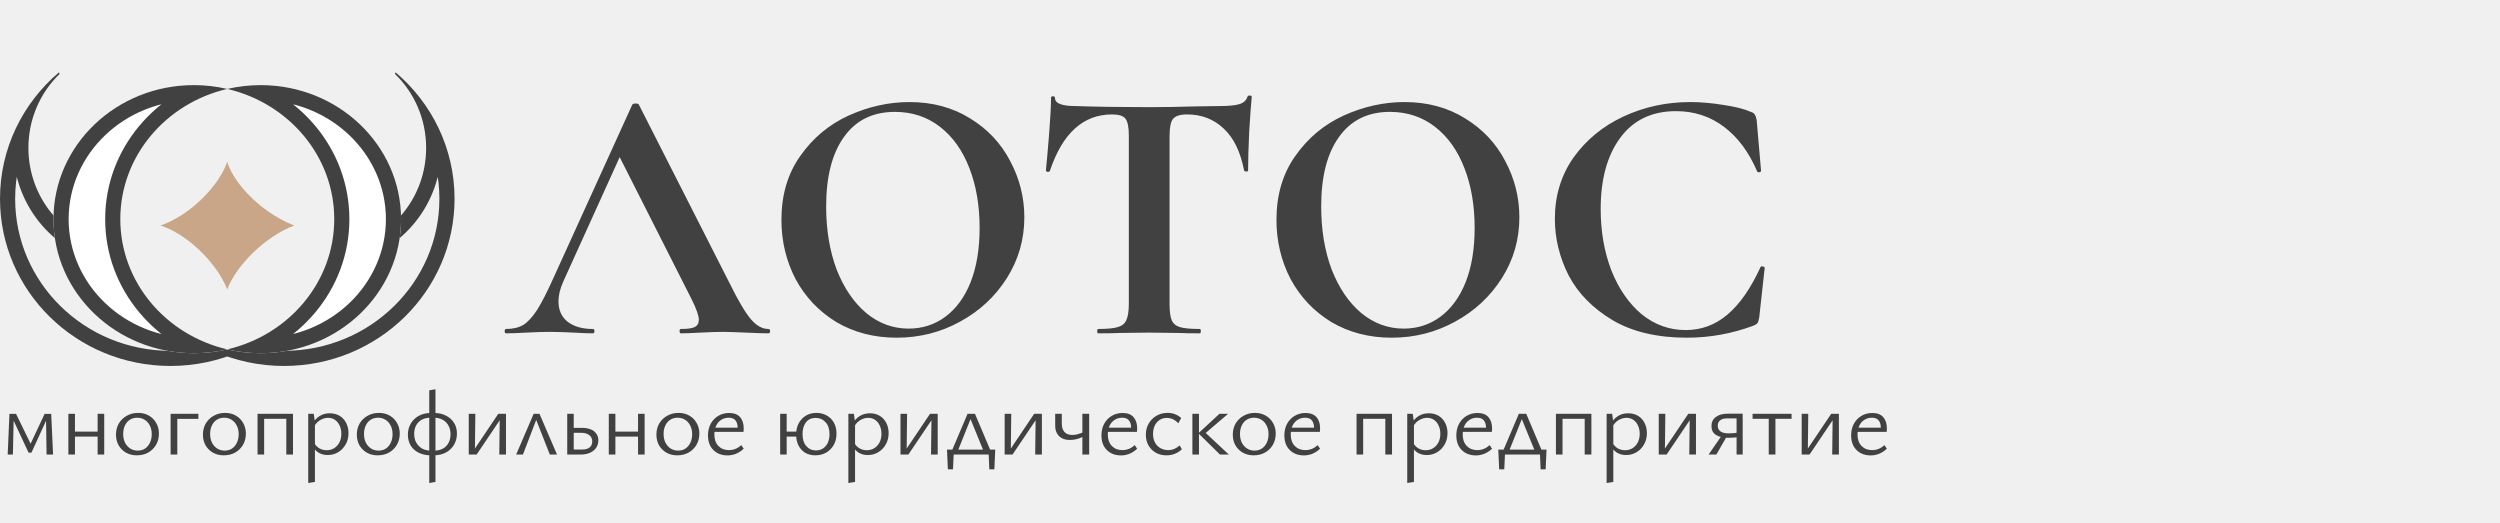
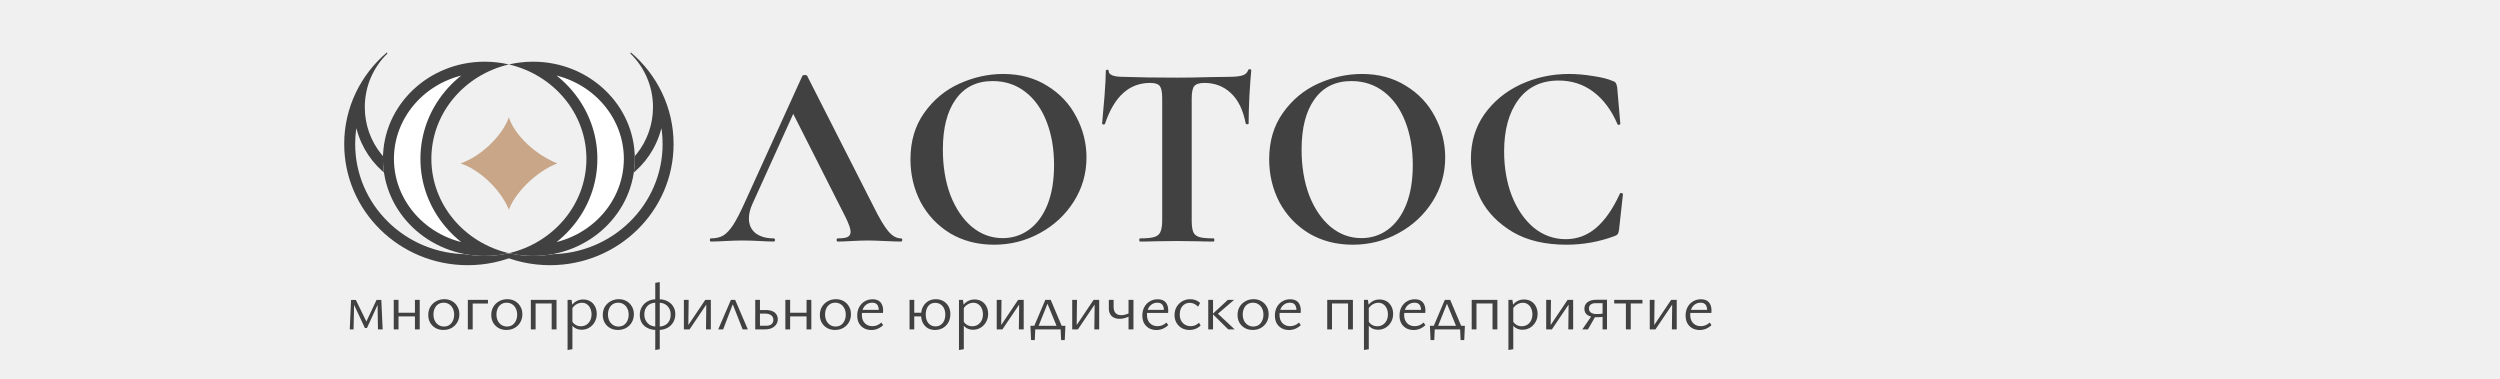
- <svg xmlns="http://www.w3.org/2000/svg" width="330" height="69" viewBox="0 0 330 69" fill="none">
+ <svg xmlns="http://www.w3.org/2000/svg" width="330" height="50" viewBox="0 0 330 69" fill="none">
  <mask id="path-1-inside-1_192_212" fill="white">
    <path fill-rule="evenodd" clip-rule="evenodd" d="M7.868 9.757C7.838 9.688 7.81 9.619 7.784 9.549C3.016 13.595 0 19.573 0 26.24C0 38.428 10.077 48.307 22.507 48.307C25.807 48.307 28.941 47.611 31.765 46.36C23.547 45.915 16.666 40.317 14.151 32.666C8.21 31.381 3.751 25.985 3.751 19.524C3.751 15.676 5.333 12.206 7.868 9.757Z" />
  </mask>
  <path d="M7.868 9.757L9.257 11.196L10.247 10.239L9.707 8.973L7.868 9.757ZM7.784 9.549L9.659 8.851L8.663 6.18L6.49 8.024L7.784 9.549ZM31.765 46.36L32.575 48.188L31.873 44.363L31.765 46.36ZM14.151 32.666L16.051 32.041L15.694 30.953L14.574 30.711L14.151 32.666ZM9.707 8.973C9.69 8.932 9.674 8.891 9.659 8.851L5.91 10.247C5.947 10.347 5.986 10.444 6.028 10.541L9.707 8.973ZM2 26.24C2 20.192 4.733 14.762 9.079 11.074L6.49 8.024C1.3 12.429 -2 18.953 -2 26.24H2ZM22.507 46.307C11.144 46.307 2 37.286 2 26.24H-2C-2 39.569 9.009 50.307 22.507 50.307V46.307ZM30.955 44.531C28.382 45.671 25.523 46.307 22.507 46.307V50.307C26.09 50.307 29.5 49.55 32.575 48.188L30.955 44.531ZM12.251 33.29C15.009 41.682 22.573 47.865 31.657 48.357L31.873 44.363C24.522 43.965 18.322 38.951 16.051 32.041L12.251 33.29ZM1.751 19.524C1.751 26.916 6.856 33.134 13.729 34.621L14.574 30.711C9.564 29.627 5.751 25.055 5.751 19.524H1.751ZM6.478 8.319C3.564 11.134 1.751 15.119 1.751 19.524H5.751C5.751 16.234 7.102 13.278 9.257 11.196L6.478 8.319Z" fill="#414141" mask="url(#path-1-inside-1_192_212)" />
  <mask id="path-3-inside-2_192_212" fill="white">
    <path fill-rule="evenodd" clip-rule="evenodd" d="M52.133 9.757C52.162 9.688 52.19 9.619 52.215 9.549C56.983 13.595 60 19.573 60 26.24C60 38.428 49.923 48.307 37.493 48.307C34.193 48.307 31.059 47.611 28.235 46.36C36.453 45.915 43.334 40.317 45.849 32.666C51.79 31.381 56.249 25.985 56.249 19.524C56.249 15.676 54.667 12.206 52.133 9.757Z" />
  </mask>
  <path d="M52.133 9.757L50.743 11.195L49.753 10.239L50.293 8.973L52.133 9.757ZM52.215 9.549L50.341 8.851L51.337 6.18L53.51 8.024L52.215 9.549ZM28.235 46.36L27.425 48.188L28.127 44.362L28.235 46.36ZM45.849 32.666L43.949 32.041L44.306 30.953L45.426 30.711L45.849 32.666ZM50.293 8.973C50.31 8.932 50.326 8.891 50.341 8.851L54.09 10.247C54.053 10.346 54.014 10.444 53.972 10.541L50.293 8.973ZM58 26.24C58 20.192 55.267 14.762 50.921 11.074L53.51 8.024C58.7 12.429 62 18.953 62 26.24H58ZM37.493 46.307C48.856 46.307 58 37.286 58 26.24H62C62 39.569 50.991 50.307 37.493 50.307V46.307ZM29.045 44.531C31.618 45.671 34.477 46.307 37.493 46.307V50.307C33.91 50.307 30.5 49.55 27.425 48.188L29.045 44.531ZM47.749 33.29C44.99 41.682 37.427 47.865 28.343 48.357L28.127 44.362C35.478 43.965 41.678 38.951 43.949 32.041L47.749 33.29ZM58.249 19.524C58.249 26.916 53.144 33.135 46.271 34.621L45.426 30.711C50.436 29.628 54.249 25.055 54.249 19.524H58.249ZM53.522 8.319C56.436 11.134 58.249 15.119 58.249 19.524H54.249C54.249 16.233 52.898 13.278 50.743 11.195L53.522 8.319Z" fill="#414141" mask="url(#path-3-inside-2_192_212)" />
  <path d="M38.824 29.771C35.023 31.204 31.161 35.053 30 38.196C28.4 34.252 24.27 30.707 21.177 29.771C25.047 28.45 28.89 24.588 30 21.345C30.547 23.48 33.654 27.668 38.824 29.771Z" fill="#C8A687" />
  <mask id="path-6-inside-3_192_212" fill="white">
    <path fill-rule="evenodd" clip-rule="evenodd" d="M30 46.117C38.104 44.227 44.118 37.248 44.118 28.928C44.118 20.608 38.104 13.629 30 11.739C31.414 11.409 32.892 11.234 34.412 11.234C44.646 11.234 52.941 19.156 52.941 28.928C52.941 38.7 44.646 46.622 34.412 46.622C32.892 46.622 31.414 46.447 30 46.117ZM30 46.117C28.586 46.447 27.109 46.622 25.588 46.622C15.355 46.622 7.059 38.7 7.059 28.928C7.059 19.156 15.355 11.234 25.588 11.234C27.109 11.234 28.586 11.409 30 11.739C21.897 13.629 15.883 20.608 15.883 28.928C15.883 37.248 21.897 44.227 30 46.117Z" />
  </mask>
  <path fill-rule="evenodd" clip-rule="evenodd" d="M30 46.117C38.104 44.227 44.118 37.248 44.118 28.928C44.118 20.608 38.104 13.629 30 11.739C31.414 11.409 32.892 11.234 34.412 11.234C44.646 11.234 52.941 19.156 52.941 28.928C52.941 38.7 44.646 46.622 34.412 46.622C32.892 46.622 31.414 46.447 30 46.117ZM30 46.117C28.586 46.447 27.109 46.622 25.588 46.622C15.355 46.622 7.059 38.7 7.059 28.928C7.059 19.156 15.355 11.234 25.588 11.234C27.109 11.234 28.586 11.409 30 11.739C21.897 13.629 15.883 20.608 15.883 28.928C15.883 37.248 21.897 44.227 30 46.117Z" fill="white" />
  <path d="M42.118 28.928C42.118 36.239 36.824 42.472 29.546 44.17L30.454 48.065C39.384 45.983 46.118 38.258 46.118 28.928H42.118ZM29.546 13.687C36.824 15.384 42.118 21.617 42.118 28.928H46.118C46.118 19.599 39.384 11.874 30.454 9.791L29.546 13.687ZM30.454 13.687C31.72 13.391 33.045 13.234 34.412 13.234V9.234C32.738 9.234 31.108 9.427 29.546 9.791L30.454 13.687ZM34.412 13.234C43.629 13.234 50.941 20.347 50.941 28.928H54.941C54.941 17.965 45.662 9.234 34.412 9.234V13.234ZM50.941 28.928C50.941 37.51 43.629 44.622 34.412 44.622V48.622C45.662 48.622 54.941 39.891 54.941 28.928H50.941ZM34.412 44.622C33.045 44.622 31.72 44.465 30.454 44.17L29.546 48.065C31.108 48.429 32.738 48.622 34.412 48.622V44.622ZM29.546 44.17C28.28 44.465 26.955 44.622 25.588 44.622V48.622C27.262 48.622 28.892 48.429 30.454 48.065L29.546 44.17ZM25.588 44.622C16.372 44.622 9.059 37.51 9.059 28.928H5.059C5.059 39.891 14.338 48.622 25.588 48.622V44.622ZM9.059 28.928C9.059 20.347 16.372 13.234 25.588 13.234V9.234C14.338 9.234 5.059 17.965 5.059 28.928H9.059ZM25.588 13.234C26.955 13.234 28.28 13.391 29.546 13.687L30.454 9.791C28.892 9.427 27.262 9.234 25.588 9.234V13.234ZM17.883 28.928C17.883 21.617 23.177 15.384 30.454 13.687L29.546 9.791C20.617 11.874 13.883 19.599 13.883 28.928H17.883ZM30.454 44.17C23.177 42.472 17.883 36.239 17.883 28.928H13.883C13.883 38.258 20.617 45.983 29.546 48.065L30.454 44.17Z" fill="#414141" mask="url(#path-6-inside-3_192_212)" />
  <path d="M66.808 44C66.68 44 66.616 43.904 66.616 43.712C66.616 43.52 66.68 43.424 66.808 43.424C67.704 43.424 68.456 43.248 69.064 42.896C69.672 42.512 70.28 41.856 70.888 40.928C71.496 39.968 72.216 38.56 73.048 36.704L83.464 13.808C83.528 13.712 83.672 13.664 83.896 13.664C84.152 13.664 84.296 13.712 84.328 13.808L96.328 37.424C97.448 39.696 98.376 41.264 99.112 42.128C99.848 42.992 100.616 43.424 101.416 43.424C101.576 43.424 101.656 43.52 101.656 43.712C101.656 43.904 101.576 44 101.416 44C100.776 44 99.784 43.968 98.44 43.904C97.032 43.84 96.024 43.808 95.416 43.808C94.616 43.808 93.64 43.84 92.488 43.904C91.4 43.968 90.536 44 89.896 44C89.768 44 89.704 43.904 89.704 43.712C89.704 43.52 89.768 43.424 89.896 43.424C90.728 43.424 91.32 43.344 91.672 43.184C92.056 42.992 92.248 42.672 92.248 42.224C92.248 41.68 91.928 40.768 91.288 39.488L81.544 20.24L83.896 16.112L74.344 37.184C73.928 38.112 73.72 38.976 73.72 39.776C73.72 40.928 74.12 41.824 74.92 42.464C75.752 43.104 76.856 43.424 78.232 43.424C78.392 43.424 78.472 43.52 78.472 43.712C78.472 43.904 78.392 44 78.232 44C77.656 44 76.824 43.968 75.736 43.904C74.52 43.84 73.464 43.808 72.568 43.808C71.704 43.808 70.664 43.84 69.448 43.904C68.36 43.968 67.48 44 66.808 44ZM118.365 44.576C115.389 44.576 112.733 43.888 110.397 42.512C108.093 41.104 106.301 39.216 105.021 36.848C103.773 34.448 103.149 31.84 103.149 29.024C103.149 25.728 103.981 22.912 105.645 20.576C107.309 18.208 109.437 16.432 112.029 15.248C114.653 14.064 117.325 13.472 120.045 13.472C123.085 13.472 125.757 14.192 128.061 15.632C130.365 17.04 132.125 18.912 133.341 21.248C134.589 23.584 135.213 26.064 135.213 28.688C135.213 31.6 134.445 34.272 132.909 36.704C131.373 39.136 129.309 41.056 126.717 42.464C124.157 43.872 121.373 44.576 118.365 44.576ZM119.949 43.376C121.741 43.376 123.341 42.864 124.749 41.84C126.189 40.784 127.309 39.264 128.109 37.28C128.909 35.264 129.309 32.864 129.309 30.08C129.309 27.136 128.861 24.512 127.965 22.208C127.069 19.872 125.773 18.048 124.077 16.736C122.381 15.424 120.397 14.768 118.125 14.768C115.213 14.768 112.973 15.872 111.405 18.08C109.837 20.256 109.053 23.312 109.053 27.248C109.053 30.352 109.517 33.136 110.445 35.6C111.405 38.032 112.701 39.936 114.333 41.312C115.997 42.688 117.869 43.376 119.949 43.376ZM146.797 15.104C142.989 15.104 140.253 17.584 138.589 22.544C138.557 22.64 138.461 22.688 138.301 22.688C138.141 22.656 138.061 22.592 138.061 22.496C138.189 21.216 138.333 19.568 138.493 17.552C138.653 15.504 138.733 13.968 138.733 12.944C138.733 12.784 138.813 12.704 138.973 12.704C139.165 12.704 139.261 12.784 139.261 12.944C139.261 13.648 140.173 14 141.997 14C144.749 14.096 147.965 14.144 151.645 14.144C153.533 14.144 155.533 14.112 157.645 14.048L160.909 14C162.125 14 163.005 13.92 163.549 13.76C164.125 13.6 164.493 13.28 164.653 12.8C164.685 12.672 164.781 12.608 164.941 12.608C165.133 12.608 165.229 12.672 165.229 12.8C165.133 13.76 165.021 15.296 164.893 17.408C164.797 19.52 164.749 21.216 164.749 22.496C164.749 22.592 164.669 22.64 164.509 22.64C164.349 22.64 164.253 22.592 164.221 22.496C163.741 20.032 162.845 18.192 161.533 16.976C160.221 15.728 158.605 15.104 156.685 15.104C155.757 15.104 155.133 15.312 154.813 15.728C154.525 16.112 154.381 16.864 154.381 17.984V40.112C154.381 41.104 154.477 41.824 154.669 42.272C154.861 42.72 155.229 43.024 155.773 43.184C156.317 43.344 157.181 43.424 158.365 43.424C158.461 43.424 158.509 43.52 158.509 43.712C158.509 43.904 158.461 44 158.365 44C157.213 44 156.301 43.984 155.629 43.952L151.645 43.904L147.757 43.952C147.085 43.984 146.157 44 144.973 44C144.877 44 144.829 43.904 144.829 43.712C144.829 43.52 144.877 43.424 144.973 43.424C146.125 43.424 146.973 43.344 147.517 43.184C148.093 43.024 148.477 42.72 148.669 42.272C148.893 41.792 149.005 41.072 149.005 40.112V17.888C149.005 16.8 148.861 16.064 148.573 15.68C148.285 15.296 147.693 15.104 146.797 15.104ZM183.709 44.576C180.733 44.576 178.077 43.888 175.741 42.512C173.437 41.104 171.645 39.216 170.365 36.848C169.117 34.448 168.493 31.84 168.493 29.024C168.493 25.728 169.325 22.912 170.989 20.576C172.653 18.208 174.781 16.432 177.373 15.248C179.997 14.064 182.669 13.472 185.389 13.472C188.429 13.472 191.101 14.192 193.405 15.632C195.709 17.04 197.469 18.912 198.685 21.248C199.933 23.584 200.557 26.064 200.557 28.688C200.557 31.6 199.789 34.272 198.253 36.704C196.717 39.136 194.653 41.056 192.061 42.464C189.501 43.872 186.717 44.576 183.709 44.576ZM185.293 43.376C187.085 43.376 188.685 42.864 190.093 41.84C191.533 40.784 192.653 39.264 193.453 37.28C194.253 35.264 194.653 32.864 194.653 30.08C194.653 27.136 194.205 24.512 193.309 22.208C192.413 19.872 191.117 18.048 189.421 16.736C187.725 15.424 185.741 14.768 183.469 14.768C180.557 14.768 178.317 15.872 176.749 18.08C175.181 20.256 174.397 23.312 174.397 27.248C174.397 30.352 174.861 33.136 175.789 35.6C176.749 38.032 178.045 39.936 179.677 41.312C181.341 42.688 183.213 43.376 185.293 43.376ZM223.099 13.472C224.507 13.472 225.979 13.6 227.515 13.856C229.051 14.08 230.251 14.384 231.115 14.768C231.403 14.864 231.579 14.992 231.643 15.152C231.739 15.28 231.819 15.52 231.883 15.872L232.459 22.544C232.459 22.64 232.379 22.704 232.219 22.736C232.059 22.768 231.963 22.72 231.931 22.592C230.843 20.064 229.387 18.112 227.563 16.736C225.739 15.36 223.627 14.672 221.227 14.672C218.059 14.672 215.611 15.84 213.883 18.176C212.155 20.512 211.291 23.648 211.291 27.584C211.291 30.528 211.755 33.216 212.683 35.648C213.643 38.08 214.971 40.016 216.667 41.456C218.395 42.864 220.347 43.568 222.523 43.568C224.571 43.568 226.395 42.896 227.995 41.552C229.627 40.176 231.083 38.096 232.363 35.312C232.395 35.184 232.491 35.136 232.651 35.168C232.843 35.2 232.939 35.264 232.939 35.36L232.219 41.888C232.155 42.272 232.075 42.528 231.979 42.656C231.915 42.752 231.739 42.864 231.451 42.992C228.603 44.048 225.675 44.576 222.667 44.576C218.763 44.576 215.499 43.808 212.875 42.272C210.251 40.704 208.315 38.736 207.067 36.368C205.851 33.968 205.243 31.472 205.243 28.88C205.243 25.84 206.059 23.152 207.691 20.816C209.355 18.48 211.547 16.672 214.267 15.392C217.019 14.112 219.963 13.472 223.099 13.472Z" fill="#414141" />
  <path d="M1.014 60L1.248 54.631H1.82L1.703 60H1.014ZM6.149 60L6.071 55.034L6.383 54.878L4.147 59.753H3.77L1.599 55.099L1.651 54.631H2.119L4.16 58.817H3.926L5.889 54.631H6.76L7.007 60H6.149ZM12.886 60V54.618H13.757V60H12.886ZM9.025 60V54.618H9.896V60H9.025ZM9.441 57.634V56.971H13.341V57.634H9.441ZM18.054 60.104C17.525 60.104 17.053 59.987 16.637 59.753C16.229 59.519 15.904 59.198 15.662 58.791C15.428 58.375 15.311 57.903 15.311 57.374C15.311 56.819 15.436 56.325 15.688 55.892C15.948 55.459 16.299 55.121 16.741 54.878C17.183 54.627 17.681 54.501 18.236 54.501C18.764 54.501 19.232 54.618 19.64 54.852C20.056 55.086 20.381 55.411 20.615 55.827C20.857 56.234 20.979 56.702 20.979 57.231C20.979 57.786 20.853 58.28 20.602 58.713C20.35 59.146 20.004 59.489 19.562 59.74C19.12 59.983 18.617 60.104 18.054 60.104ZM18.171 59.48C18.561 59.48 18.894 59.385 19.172 59.194C19.449 58.995 19.661 58.73 19.809 58.401C19.956 58.072 20.03 57.712 20.03 57.322C20.03 56.871 19.943 56.486 19.77 56.165C19.605 55.836 19.38 55.584 19.094 55.411C18.808 55.229 18.483 55.138 18.119 55.138C17.737 55.138 17.404 55.233 17.118 55.424C16.84 55.606 16.628 55.862 16.481 56.191C16.333 56.512 16.26 56.871 16.26 57.27C16.26 57.721 16.342 58.111 16.507 58.44C16.68 58.769 16.91 59.025 17.196 59.207C17.49 59.389 17.815 59.48 18.171 59.48ZM22.52 60V54.618H23.404V60H22.52ZM22.975 55.294V54.618H26.186V55.294H22.975ZM29.53 60.104C29.002 60.104 28.529 59.987 28.113 59.753C27.706 59.519 27.381 59.198 27.138 58.791C26.904 58.375 26.787 57.903 26.787 57.374C26.787 56.819 26.913 56.325 27.164 55.892C27.424 55.459 27.775 55.121 28.217 54.878C28.659 54.627 29.157 54.501 29.712 54.501C30.241 54.501 30.709 54.618 31.116 54.852C31.532 55.086 31.857 55.411 32.091 55.827C32.334 56.234 32.455 56.702 32.455 57.231C32.455 57.786 32.33 58.28 32.078 58.713C31.827 59.146 31.48 59.489 31.038 59.74C30.596 59.983 30.093 60.104 29.53 60.104ZM29.647 59.48C30.037 59.48 30.371 59.385 30.648 59.194C30.925 58.995 31.138 58.73 31.285 58.401C31.433 58.072 31.506 57.712 31.506 57.322C31.506 56.871 31.419 56.486 31.246 56.165C31.081 55.836 30.856 55.584 30.57 55.411C30.284 55.229 29.959 55.138 29.595 55.138C29.214 55.138 28.88 55.233 28.594 55.424C28.317 55.606 28.105 55.862 27.957 56.191C27.81 56.512 27.736 56.871 27.736 57.27C27.736 57.721 27.819 58.111 27.983 58.44C28.157 58.769 28.386 59.025 28.672 59.207C28.967 59.389 29.292 59.48 29.647 59.48ZM37.792 60V54.618H38.676V60H37.792ZM33.996 60V54.618H34.867V60H33.996ZM34.412 55.281V54.618H38.247V55.281H34.412ZM43.248 60.065C42.78 60.065 42.368 59.952 42.013 59.727C41.666 59.502 41.402 59.177 41.22 58.752L41.467 58.466C41.649 58.778 41.879 59.016 42.156 59.181C42.442 59.346 42.758 59.428 43.105 59.428C43.495 59.428 43.833 59.337 44.119 59.155C44.413 58.964 44.643 58.709 44.808 58.388C44.972 58.059 45.055 57.682 45.055 57.257C45.055 56.858 44.981 56.503 44.834 56.191C44.695 55.87 44.496 55.619 44.236 55.437C43.976 55.246 43.664 55.151 43.3 55.151C42.979 55.151 42.658 55.238 42.338 55.411C42.017 55.576 41.731 55.857 41.48 56.256L41.155 56.074C41.441 55.554 41.779 55.173 42.169 54.93C42.559 54.679 43.01 54.553 43.521 54.553C44.023 54.553 44.461 54.666 44.834 54.891C45.206 55.116 45.492 55.428 45.692 55.827C45.9 56.217 46.004 56.668 46.004 57.179C46.004 57.734 45.878 58.228 45.627 58.661C45.384 59.094 45.055 59.437 44.639 59.688C44.231 59.939 43.768 60.065 43.248 60.065ZM40.687 63.757V54.618H41.415L41.571 55.749V63.614L40.687 63.757ZM49.843 60.104C49.314 60.104 48.842 59.987 48.426 59.753C48.018 59.519 47.693 59.198 47.451 58.791C47.217 58.375 47.1 57.903 47.1 57.374C47.1 56.819 47.225 56.325 47.477 55.892C47.737 55.459 48.088 55.121 48.53 54.878C48.972 54.627 49.47 54.501 50.025 54.501C50.553 54.501 51.021 54.618 51.429 54.852C51.845 55.086 52.17 55.411 52.404 55.827C52.646 56.234 52.768 56.702 52.768 57.231C52.768 57.786 52.642 58.28 52.391 58.713C52.139 59.146 51.793 59.489 51.351 59.74C50.909 59.983 50.406 60.104 49.843 60.104ZM49.96 59.48C50.35 59.48 50.683 59.385 50.961 59.194C51.238 58.995 51.45 58.73 51.598 58.401C51.745 58.072 51.819 57.712 51.819 57.322C51.819 56.871 51.732 56.486 51.559 56.165C51.394 55.836 51.169 55.584 50.883 55.411C50.597 55.229 50.272 55.138 49.908 55.138C49.526 55.138 49.193 55.233 48.907 55.424C48.629 55.606 48.417 55.862 48.27 56.191C48.122 56.512 48.049 56.871 48.049 57.27C48.049 57.721 48.131 58.111 48.296 58.44C48.469 58.769 48.699 59.025 48.985 59.207C49.279 59.389 49.604 59.48 49.96 59.48ZM56.662 63.757V51.524L57.481 51.381V63.614L56.662 63.757ZM56.87 60.104C56.289 60.104 55.769 59.996 55.31 59.779C54.851 59.562 54.491 59.25 54.231 58.843C53.971 58.427 53.841 57.937 53.841 57.374C53.841 56.828 53.967 56.343 54.218 55.918C54.469 55.485 54.82 55.142 55.271 54.891C55.73 54.64 56.263 54.514 56.87 54.514V55.138C56.376 55.138 55.964 55.233 55.635 55.424C55.314 55.615 55.072 55.87 54.907 56.191C54.751 56.512 54.673 56.871 54.673 57.27C54.673 57.712 54.764 58.098 54.946 58.427C55.137 58.756 55.392 59.016 55.713 59.207C56.042 59.389 56.428 59.48 56.87 59.48V60.104ZM57.338 60.104V59.48C57.771 59.48 58.144 59.393 58.456 59.22C58.777 59.047 59.024 58.8 59.197 58.479C59.379 58.15 59.47 57.764 59.47 57.322C59.47 56.88 59.379 56.499 59.197 56.178C59.024 55.857 58.777 55.606 58.456 55.424C58.144 55.242 57.771 55.147 57.338 55.138V54.514C57.901 54.514 58.404 54.627 58.846 54.852C59.297 55.069 59.652 55.381 59.912 55.788C60.181 56.187 60.315 56.668 60.315 57.231C60.315 57.777 60.189 58.267 59.938 58.7C59.687 59.125 59.34 59.463 58.898 59.714C58.456 59.957 57.936 60.087 57.338 60.104ZM65.905 60L65.97 54.618H66.789V60H65.905ZM61.875 60V54.618H62.746L62.681 60H61.875ZM62.421 60V59.61L65.775 54.618H66.269V55.021L62.915 60H62.421ZM68.131 60L70.445 54.618H71.212L73.526 60H72.577L70.588 54.943H70.965L69.028 60H68.131ZM74.875 60V54.618H75.733V59.337H76.877C77.285 59.337 77.601 59.246 77.826 59.064C78.06 58.873 78.177 58.609 78.177 58.271C78.177 57.916 78.047 57.638 77.787 57.439C77.527 57.231 77.163 57.127 76.695 57.127H75.525V56.477H76.851C77.181 56.477 77.475 56.516 77.735 56.594C78.004 56.663 78.229 56.772 78.411 56.919C78.593 57.066 78.732 57.24 78.827 57.439C78.931 57.638 78.983 57.868 78.983 58.128C78.983 58.501 78.884 58.83 78.684 59.116C78.494 59.393 78.225 59.61 77.878 59.766C77.532 59.922 77.12 60 76.643 60H74.875ZM84.221 60V54.618H85.092V60H84.221ZM80.36 60V54.618H81.231V60H80.36ZM80.776 57.634V56.971H84.676V57.634H80.776ZM89.389 60.104C88.86 60.104 88.388 59.987 87.972 59.753C87.564 59.519 87.239 59.198 86.997 58.791C86.763 58.375 86.646 57.903 86.646 57.374C86.646 56.819 86.771 56.325 87.023 55.892C87.283 55.459 87.634 55.121 88.076 54.878C88.518 54.627 89.016 54.501 89.571 54.501C90.099 54.501 90.567 54.618 90.975 54.852C91.391 55.086 91.716 55.411 91.95 55.827C92.192 56.234 92.314 56.702 92.314 57.231C92.314 57.786 92.188 58.28 91.937 58.713C91.685 59.146 91.339 59.489 90.897 59.74C90.455 59.983 89.952 60.104 89.389 60.104ZM89.506 59.48C89.896 59.48 90.229 59.385 90.507 59.194C90.784 58.995 90.996 58.73 91.144 58.401C91.291 58.072 91.365 57.712 91.365 57.322C91.365 56.871 91.278 56.486 91.105 56.165C90.94 55.836 90.715 55.584 90.429 55.411C90.143 55.229 89.818 55.138 89.454 55.138C89.072 55.138 88.739 55.233 88.453 55.424C88.175 55.606 87.963 55.862 87.816 56.191C87.668 56.512 87.595 56.871 87.595 57.27C87.595 57.721 87.677 58.111 87.842 58.44C88.015 58.769 88.245 59.025 88.531 59.207C88.825 59.389 89.15 59.48 89.506 59.48ZM96.052 60.117C95.54 60.117 95.09 60.013 94.7 59.805C94.31 59.588 94.002 59.285 93.777 58.895C93.56 58.496 93.452 58.028 93.452 57.491C93.452 56.893 93.573 56.373 93.816 55.931C94.067 55.48 94.401 55.134 94.817 54.891C95.242 54.64 95.718 54.514 96.247 54.514C96.888 54.514 97.369 54.696 97.69 55.06C98.01 55.424 98.171 55.922 98.171 56.555C98.171 56.624 98.166 56.702 98.158 56.789C98.158 56.867 98.153 56.941 98.145 57.01H97.378V56.555C97.378 56.087 97.282 55.736 97.092 55.502C96.901 55.259 96.602 55.138 96.195 55.138C95.814 55.138 95.48 55.233 95.194 55.424C94.908 55.606 94.687 55.862 94.531 56.191C94.375 56.52 94.297 56.915 94.297 57.374C94.297 57.998 94.475 58.496 94.83 58.869C95.185 59.233 95.649 59.415 96.221 59.415C96.516 59.415 96.797 59.363 97.066 59.259C97.335 59.155 97.594 58.986 97.846 58.752L98.171 59.233C97.937 59.45 97.698 59.623 97.456 59.753C97.222 59.883 96.988 59.974 96.754 60.026C96.52 60.087 96.286 60.117 96.052 60.117ZM93.946 57.01L94.063 56.451H98.028V57.01H93.946ZM102.983 60V54.618H103.841V60H102.983ZM103.399 57.634V56.971H105.505V57.634H103.399ZM107.611 60.104C107.108 60.104 106.666 59.991 106.285 59.766C105.903 59.532 105.609 59.211 105.401 58.804C105.193 58.397 105.089 57.92 105.089 57.374C105.089 56.802 105.201 56.304 105.427 55.879C105.661 55.446 105.977 55.108 106.376 54.865C106.783 54.622 107.251 54.501 107.78 54.501C108.291 54.501 108.746 54.618 109.145 54.852C109.543 55.077 109.855 55.394 110.081 55.801C110.306 56.208 110.419 56.685 110.419 57.231C110.419 57.812 110.293 58.319 110.042 58.752C109.799 59.177 109.465 59.51 109.041 59.753C108.625 59.987 108.148 60.104 107.611 60.104ZM107.702 59.454C108.083 59.454 108.408 59.359 108.677 59.168C108.945 58.977 109.149 58.722 109.288 58.401C109.426 58.072 109.496 57.708 109.496 57.309C109.496 56.633 109.322 56.109 108.976 55.736C108.629 55.355 108.187 55.164 107.65 55.164C107.104 55.164 106.679 55.363 106.376 55.762C106.081 56.161 105.934 56.668 105.934 57.283C105.934 57.968 106.098 58.501 106.428 58.882C106.757 59.263 107.182 59.454 107.702 59.454ZM114.545 60.065C114.077 60.065 113.665 59.952 113.31 59.727C112.963 59.502 112.699 59.177 112.517 58.752L112.764 58.466C112.946 58.778 113.175 59.016 113.453 59.181C113.739 59.346 114.055 59.428 114.402 59.428C114.792 59.428 115.13 59.337 115.416 59.155C115.71 58.964 115.94 58.709 116.105 58.388C116.269 58.059 116.352 57.682 116.352 57.257C116.352 56.858 116.278 56.503 116.131 56.191C115.992 55.87 115.793 55.619 115.533 55.437C115.273 55.246 114.961 55.151 114.597 55.151C114.276 55.151 113.955 55.238 113.635 55.411C113.314 55.576 113.028 55.857 112.777 56.256L112.452 56.074C112.738 55.554 113.076 55.173 113.466 54.93C113.856 54.679 114.306 54.553 114.818 54.553C115.32 54.553 115.758 54.666 116.131 54.891C116.503 55.116 116.789 55.428 116.989 55.827C117.197 56.217 117.301 56.668 117.301 57.179C117.301 57.734 117.175 58.228 116.924 58.661C116.681 59.094 116.352 59.437 115.936 59.688C115.528 59.939 115.065 60.065 114.545 60.065ZM111.984 63.757V54.618H112.712L112.868 55.749V63.614L111.984 63.757ZM122.895 60L122.96 54.618H123.779V60H122.895ZM118.865 60V54.618H119.736L119.671 60H118.865ZM119.411 60V59.61L122.765 54.618H123.259V55.021L119.905 60H119.411ZM125.432 60L127.72 54.618H128.695L130.97 60H130.021L127.993 55.034H128.227L126.238 60H125.432ZM125.12 61.95L125.003 59.35H125.913L125.796 61.95H125.12ZM125.432 60L125.003 59.35H131.373L130.983 60H125.432ZM130.593 61.95L130.476 59.35H131.373L131.256 61.95H130.593ZM136.644 60L136.709 54.618H137.528V60H136.644ZM132.614 60V54.618H133.485L133.42 60H132.614ZM133.16 60V59.61L136.514 54.618H137.008V55.021L133.654 60H133.16ZM141.209 58.076C140.62 58.076 140.152 57.911 139.805 57.582C139.459 57.244 139.285 56.789 139.285 56.217V54.618H140.156V55.918C140.156 56.386 140.273 56.754 140.507 57.023C140.75 57.283 141.097 57.413 141.547 57.413C141.738 57.413 141.933 57.391 142.132 57.348C142.332 57.296 142.518 57.24 142.691 57.179C142.865 57.11 142.999 57.045 143.094 56.984L143.263 57.452C143.116 57.565 142.93 57.669 142.704 57.764C142.479 57.859 142.236 57.937 141.976 57.998C141.716 58.05 141.461 58.076 141.209 58.076ZM142.873 60V54.618H143.77V60H142.873ZM147.988 60.117C147.477 60.117 147.026 60.013 146.636 59.805C146.246 59.588 145.939 59.285 145.713 58.895C145.497 58.496 145.388 58.028 145.388 57.491C145.388 56.893 145.51 56.373 145.752 55.931C146.004 55.48 146.337 55.134 146.753 54.891C147.178 54.64 147.655 54.514 148.183 54.514C148.825 54.514 149.306 54.696 149.626 55.06C149.947 55.424 150.107 55.922 150.107 56.555C150.107 56.624 150.103 56.702 150.094 56.789C150.094 56.867 150.09 56.941 150.081 57.01H149.314V56.555C149.314 56.087 149.219 55.736 149.028 55.502C148.838 55.259 148.539 55.138 148.131 55.138C147.75 55.138 147.416 55.233 147.13 55.424C146.844 55.606 146.623 55.862 146.467 56.191C146.311 56.52 146.233 56.915 146.233 57.374C146.233 57.998 146.411 58.496 146.766 58.869C147.122 59.233 147.585 59.415 148.157 59.415C148.452 59.415 148.734 59.363 149.002 59.259C149.271 59.155 149.531 58.986 149.782 58.752L150.107 59.233C149.873 59.45 149.635 59.623 149.392 59.753C149.158 59.883 148.924 59.974 148.69 60.026C148.456 60.087 148.222 60.117 147.988 60.117ZM145.882 57.01L145.999 56.451H149.964V57.01H145.882ZM153.982 60.104C153.453 60.104 152.985 59.991 152.578 59.766C152.171 59.532 151.846 59.211 151.603 58.804C151.369 58.388 151.252 57.916 151.252 57.387C151.252 56.832 151.378 56.338 151.629 55.905C151.88 55.472 152.223 55.129 152.656 54.878C153.089 54.627 153.579 54.501 154.125 54.501C154.498 54.501 154.831 54.562 155.126 54.683C155.421 54.804 155.685 54.969 155.919 55.177L155.542 55.866C155.325 55.641 155.091 55.467 154.84 55.346C154.589 55.225 154.316 55.164 154.021 55.164C153.648 55.164 153.323 55.259 153.046 55.45C152.769 55.641 152.556 55.896 152.409 56.217C152.27 56.538 152.201 56.897 152.201 57.296C152.201 57.721 152.288 58.093 152.461 58.414C152.634 58.735 152.873 58.982 153.176 59.155C153.488 59.328 153.835 59.415 154.216 59.415C154.485 59.415 154.749 59.363 155.009 59.259C155.269 59.146 155.503 58.99 155.711 58.791L156.01 59.298C155.811 59.489 155.598 59.645 155.373 59.766C155.148 59.887 154.918 59.974 154.684 60.026C154.45 60.078 154.216 60.104 153.982 60.104ZM161.035 60L158.188 57.192L160.97 54.618H162.114L158.812 57.439V56.828L162.205 60H161.035ZM157.395 60V54.618H158.266V60H157.395ZM165.472 60.104C164.943 60.104 164.471 59.987 164.055 59.753C163.647 59.519 163.322 59.198 163.08 58.791C162.846 58.375 162.729 57.903 162.729 57.374C162.729 56.819 162.854 56.325 163.106 55.892C163.366 55.459 163.717 55.121 164.159 54.878C164.601 54.627 165.099 54.501 165.654 54.501C166.182 54.501 166.65 54.618 167.058 54.852C167.474 55.086 167.799 55.411 168.033 55.827C168.275 56.234 168.397 56.702 168.397 57.231C168.397 57.786 168.271 58.28 168.02 58.713C167.768 59.146 167.422 59.489 166.98 59.74C166.538 59.983 166.035 60.104 165.472 60.104ZM165.589 59.48C165.979 59.48 166.312 59.385 166.59 59.194C166.867 58.995 167.079 58.73 167.227 58.401C167.374 58.072 167.448 57.712 167.448 57.322C167.448 56.871 167.361 56.486 167.188 56.165C167.023 55.836 166.798 55.584 166.512 55.411C166.226 55.229 165.901 55.138 165.537 55.138C165.155 55.138 164.822 55.233 164.536 55.424C164.258 55.606 164.046 55.862 163.899 56.191C163.751 56.512 163.678 56.871 163.678 57.27C163.678 57.721 163.76 58.111 163.925 58.44C164.098 58.769 164.328 59.025 164.614 59.207C164.908 59.389 165.233 59.48 165.589 59.48ZM172.135 60.117C171.623 60.117 171.173 60.013 170.783 59.805C170.393 59.588 170.085 59.285 169.86 58.895C169.643 58.496 169.535 58.028 169.535 57.491C169.535 56.893 169.656 56.373 169.899 55.931C170.15 55.48 170.484 55.134 170.9 54.891C171.324 54.64 171.801 54.514 172.33 54.514C172.971 54.514 173.452 54.696 173.773 55.06C174.093 55.424 174.254 55.922 174.254 56.555C174.254 56.624 174.249 56.702 174.241 56.789C174.241 56.867 174.236 56.941 174.228 57.01H173.461V56.555C173.461 56.087 173.365 55.736 173.175 55.502C172.984 55.259 172.685 55.138 172.278 55.138C171.896 55.138 171.563 55.233 171.277 55.424C170.991 55.606 170.77 55.862 170.614 56.191C170.458 56.52 170.38 56.915 170.38 57.374C170.38 57.998 170.557 58.496 170.913 58.869C171.268 59.233 171.732 59.415 172.304 59.415C172.598 59.415 172.88 59.363 173.149 59.259C173.417 59.155 173.677 58.986 173.929 58.752L174.254 59.233C174.02 59.45 173.781 59.623 173.539 59.753C173.305 59.883 173.071 59.974 172.837 60.026C172.603 60.087 172.369 60.117 172.135 60.117ZM170.029 57.01L170.146 56.451H174.111V57.01H170.029ZM182.862 60V54.618H183.746V60H182.862ZM179.066 60V54.618H179.937V60H179.066ZM179.482 55.281V54.618H183.317V55.281H179.482ZM188.317 60.065C187.849 60.065 187.438 59.952 187.082 59.727C186.736 59.502 186.471 59.177 186.289 58.752L186.536 58.466C186.718 58.778 186.948 59.016 187.225 59.181C187.511 59.346 187.828 59.428 188.174 59.428C188.564 59.428 188.902 59.337 189.188 59.155C189.483 58.964 189.713 58.709 189.877 58.388C190.042 58.059 190.124 57.682 190.124 57.257C190.124 56.858 190.051 56.503 189.903 56.191C189.765 55.87 189.565 55.619 189.305 55.437C189.045 55.246 188.733 55.151 188.369 55.151C188.049 55.151 187.728 55.238 187.407 55.411C187.087 55.576 186.801 55.857 186.549 56.256L186.224 56.074C186.51 55.554 186.848 55.173 187.238 54.93C187.628 54.679 188.079 54.553 188.59 54.553C189.093 54.553 189.531 54.666 189.903 54.891C190.276 55.116 190.562 55.428 190.761 55.827C190.969 56.217 191.073 56.668 191.073 57.179C191.073 57.734 190.948 58.228 190.696 58.661C190.454 59.094 190.124 59.437 189.708 59.688C189.301 59.939 188.837 60.065 188.317 60.065ZM185.756 63.757V54.618H186.484L186.64 55.749V63.614L185.756 63.757ZM194.834 60.117C194.323 60.117 193.872 60.013 193.482 59.805C193.092 59.588 192.784 59.285 192.559 58.895C192.342 58.496 192.234 58.028 192.234 57.491C192.234 56.893 192.355 56.373 192.598 55.931C192.849 55.48 193.183 55.134 193.599 54.891C194.024 54.64 194.5 54.514 195.029 54.514C195.67 54.514 196.151 54.696 196.472 55.06C196.793 55.424 196.953 55.922 196.953 56.555C196.953 56.624 196.949 56.702 196.94 56.789C196.94 56.867 196.936 56.941 196.927 57.01H196.16V56.555C196.16 56.087 196.065 55.736 195.874 55.502C195.683 55.259 195.384 55.138 194.977 55.138C194.596 55.138 194.262 55.233 193.976 55.424C193.69 55.606 193.469 55.862 193.313 56.191C193.157 56.52 193.079 56.915 193.079 57.374C193.079 57.998 193.257 58.496 193.612 58.869C193.967 59.233 194.431 59.415 195.003 59.415C195.298 59.415 195.579 59.363 195.848 59.259C196.117 59.155 196.377 58.986 196.628 58.752L196.953 59.233C196.719 59.45 196.481 59.623 196.238 59.753C196.004 59.883 195.77 59.974 195.536 60.026C195.302 60.087 195.068 60.117 194.834 60.117ZM192.728 57.01L192.845 56.451H196.81V57.01H192.728ZM198.202 60L200.49 54.618H201.465L203.74 60H202.791L200.763 55.034H200.997L199.008 60H198.202ZM197.89 61.95L197.773 59.35H198.683L198.566 61.95H197.89ZM198.202 60L197.773 59.35H204.143L203.753 60H198.202ZM203.363 61.95L203.246 59.35H204.143L204.026 61.95H203.363ZM209.179 60V54.618H210.063V60H209.179ZM205.383 60V54.618H206.254V60H205.383ZM205.799 55.281V54.618H209.634V55.281H205.799ZM214.635 60.065C214.167 60.065 213.755 59.952 213.4 59.727C213.053 59.502 212.789 59.177 212.607 58.752L212.854 58.466C213.036 58.778 213.265 59.016 213.543 59.181C213.829 59.346 214.145 59.428 214.492 59.428C214.882 59.428 215.22 59.337 215.506 59.155C215.8 58.964 216.03 58.709 216.195 58.388C216.359 58.059 216.442 57.682 216.442 57.257C216.442 56.858 216.368 56.503 216.221 56.191C216.082 55.87 215.883 55.619 215.623 55.437C215.363 55.246 215.051 55.151 214.687 55.151C214.366 55.151 214.045 55.238 213.725 55.411C213.404 55.576 213.118 55.857 212.867 56.256L212.542 56.074C212.828 55.554 213.166 55.173 213.556 54.93C213.946 54.679 214.396 54.553 214.908 54.553C215.41 54.553 215.848 54.666 216.221 54.891C216.593 55.116 216.879 55.428 217.079 55.827C217.287 56.217 217.391 56.668 217.391 57.179C217.391 57.734 217.265 58.228 217.014 58.661C216.771 59.094 216.442 59.437 216.026 59.688C215.618 59.939 215.155 60.065 214.635 60.065ZM212.074 63.757V54.618H212.802L212.958 55.749V63.614L212.074 63.757ZM222.984 60L223.049 54.618H223.868V60H222.984ZM218.954 60V54.618H219.825L219.76 60H218.954ZM219.5 60V59.61L222.854 54.618H223.348V55.021L219.994 60H219.5ZM229.227 60V55.229H227.927C227.554 55.229 227.264 55.316 227.056 55.489C226.848 55.654 226.744 55.888 226.744 56.191C226.744 56.52 226.865 56.772 227.108 56.945C227.359 57.118 227.702 57.205 228.135 57.205C228.317 57.205 228.551 57.196 228.837 57.179C229.123 57.153 229.374 57.118 229.591 57.075V57.673C229.366 57.716 229.114 57.747 228.837 57.764C228.56 57.781 228.321 57.79 228.122 57.79C227.446 57.79 226.909 57.664 226.51 57.413C226.111 57.153 225.912 56.763 225.912 56.243C225.912 55.732 226.103 55.333 226.484 55.047C226.865 54.752 227.394 54.605 228.07 54.605H230.033V60H229.227ZM225.535 60L227.329 57.4L227.901 57.66L226.562 60H225.535ZM233.473 60V54.618H234.357V60H233.473ZM231.341 55.281V54.618H236.489V55.281H231.341ZM241.85 60L241.915 54.618H242.734V60H241.85ZM237.82 60V54.618H238.691L238.626 60H237.82ZM238.366 60V59.61L241.72 54.618H242.214V55.021L238.86 60H238.366ZM246.948 60.117C246.437 60.117 245.986 60.013 245.596 59.805C245.206 59.588 244.899 59.285 244.673 58.895C244.457 58.496 244.348 58.028 244.348 57.491C244.348 56.893 244.47 56.373 244.712 55.931C244.964 55.48 245.297 55.134 245.713 54.891C246.138 54.64 246.615 54.514 247.143 54.514C247.785 54.514 248.266 54.696 248.586 55.06C248.907 55.424 249.067 55.922 249.067 56.555C249.067 56.624 249.063 56.702 249.054 56.789C249.054 56.867 249.05 56.941 249.041 57.01H248.274V56.555C248.274 56.087 248.179 55.736 247.988 55.502C247.798 55.259 247.499 55.138 247.091 55.138C246.71 55.138 246.376 55.233 246.09 55.424C245.804 55.606 245.583 55.862 245.427 56.191C245.271 56.52 245.193 56.915 245.193 57.374C245.193 57.998 245.371 58.496 245.726 58.869C246.082 59.233 246.545 59.415 247.117 59.415C247.412 59.415 247.694 59.363 247.962 59.259C248.231 59.155 248.491 58.986 248.742 58.752L249.067 59.233C248.833 59.45 248.595 59.623 248.352 59.753C248.118 59.883 247.884 59.974 247.65 60.026C247.416 60.087 247.182 60.117 246.948 60.117ZM244.842 57.01L244.959 56.451H248.924V57.01H244.842Z" fill="#414141" />
</svg>
